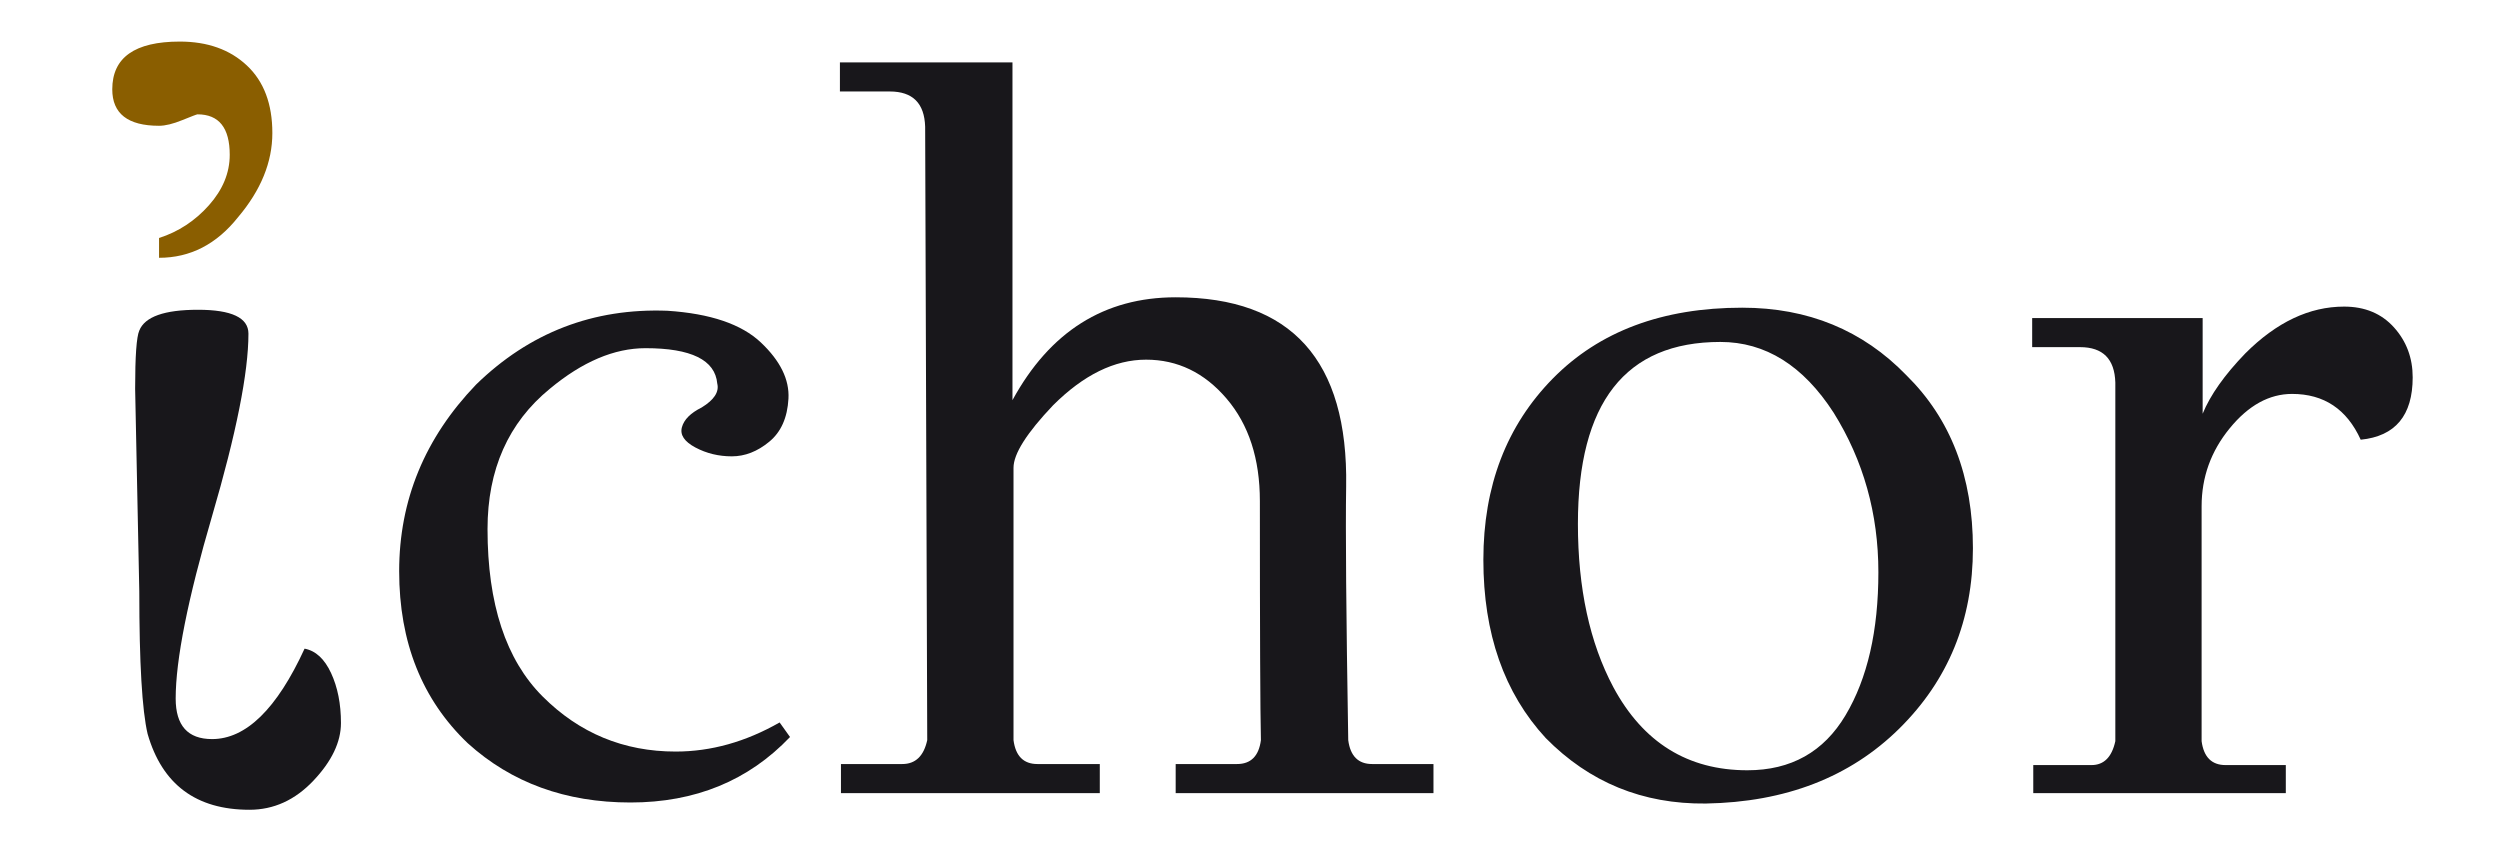
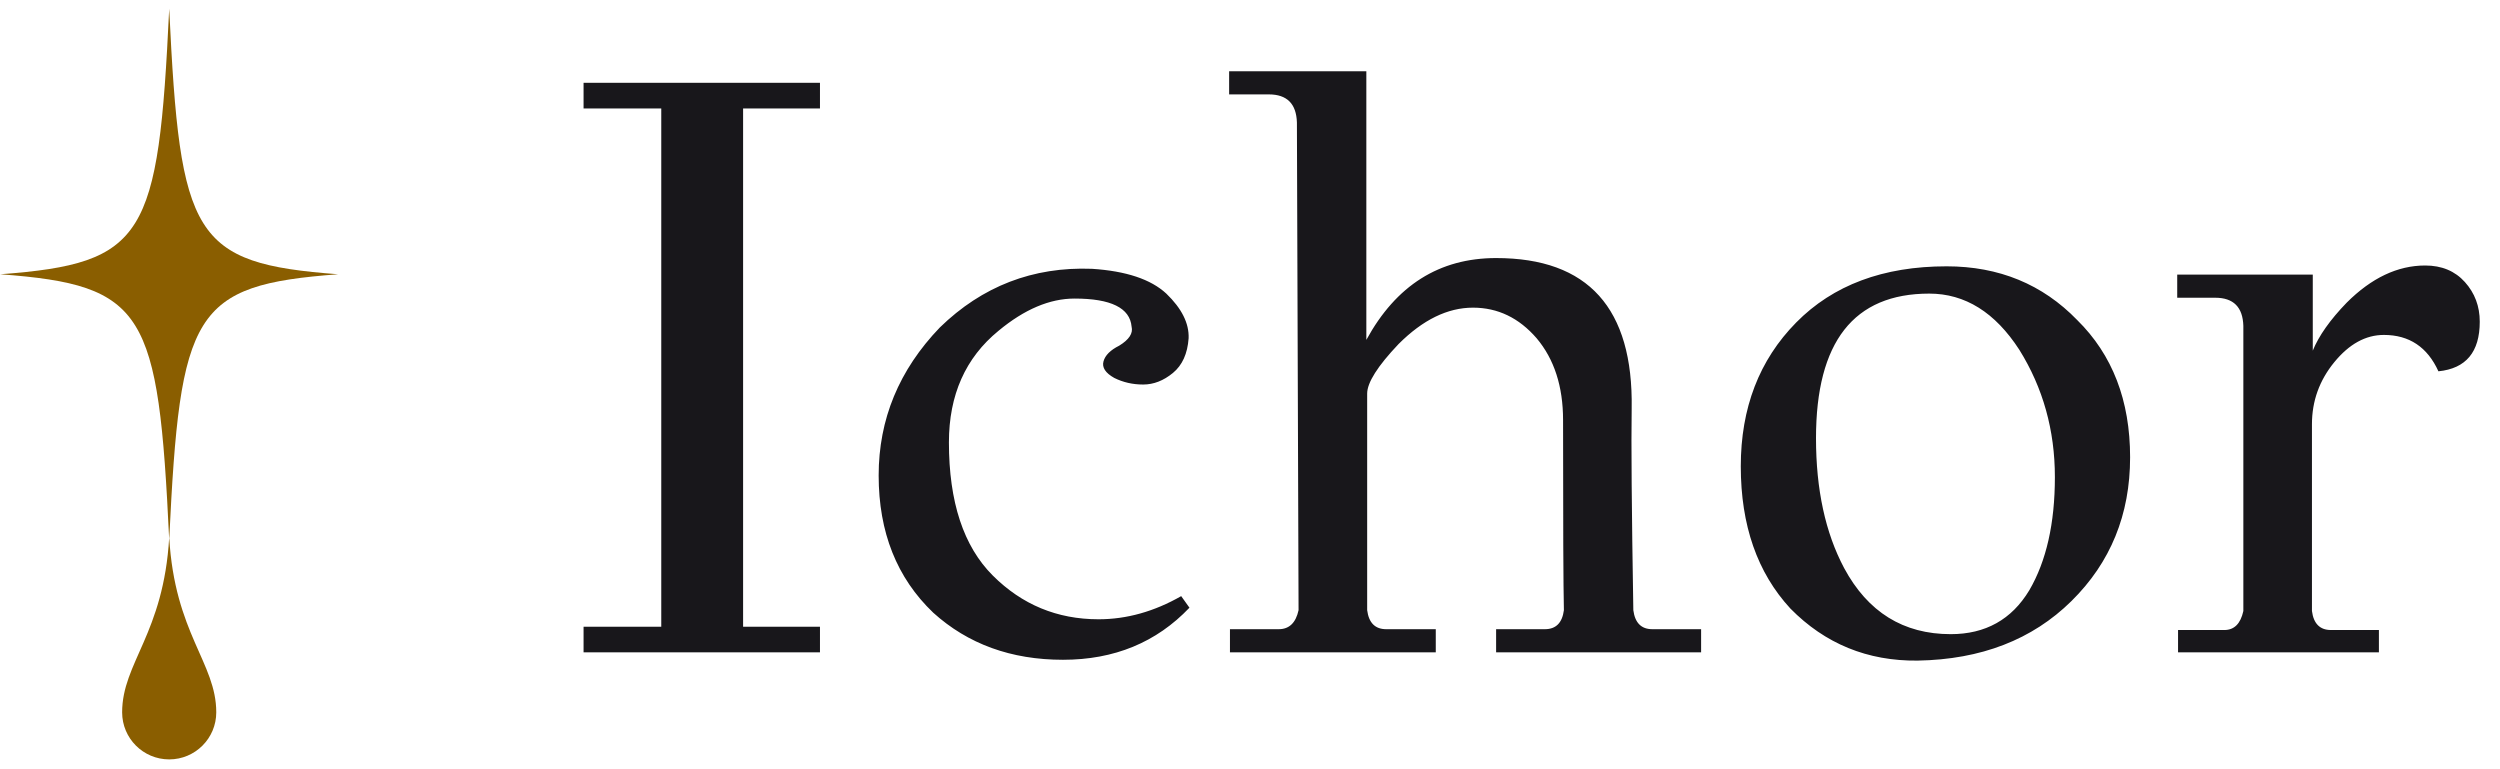
- <svg xmlns="http://www.w3.org/2000/svg" viewBox="0 43.4 481.0 164.6">
-   <g fill="#18171B">
-     <path d="M26.8 157.2 26.0 118.19Q26.0 108.8 26.8 107.0Q28.40 103.0 38.1 103.0Q47.80 103.0 47.80 107.6Q47.80 118.8 40.8 142.7Q33.8 166.6 33.8 177.8Q33.8 185.6 40.8 185.6Q50.6 185.6 58.6 168.2Q61.80 168.8 63.7 172.9Q65.6 177.0 65.6 182.5Q65.6 188.0 60.3 193.6Q55.0 199.2 48.0 199.2Q32.6 199.2 28.40 184.6Q26.8 177.8 26.8 157.2Z" />
-     <path d="M93.8 145.2Q93.8 166.8 104.4 177.4Q115.0 188.0 130.0 188.0Q140.2 188.0 150.0 182.4L152.0 185.2Q140.0 197.8 121.3 197.8Q102.6 197.8 90.0 186.4Q76.8 173.8 76.8 153.3Q76.8 132.8 91.6 117.39Q107.0 102.39 128.4 103.19Q140.8 104.0 146.4 109.3Q152.0 114.6 151.7 120.1Q151.4 125.6 148.0 128.39Q144.6 131.2 140.8 131.2Q137.0 131.2 133.8 129.5Q130.6 127.8 131.2 125.6Q131.8 123.39 135.0 121.8Q138.6 119.6 138.0 117.19Q137.39 110.39 124.19 110.39Q115.19 110.39 105.8 118.19Q93.8 128.0 93.8 145.2Z" />
-     <path d="M275.8 190.4V196.0H226.2V190.4H238.0Q242.0 190.4 242.60 185.8Q242.4 177.4 242.4 139.8Q242.4 127.6 236.0 120.1Q229.60 112.6 220.5 112.6Q211.4 112.6 202.6 121.39Q195.0 129.39 195.0 133.4V185.8Q195.6 190.4 199.6 190.4H211.6V196.0H161.8V190.4H173.6Q177.4 190.4 178.4 185.8L178.0 67.79Q177.8 61.0 171.2 61.0H161.6V55.40H194.8V120.39Q205.6 100.6 226.2 100.6Q259.6 100.6 259.0 137.0Q258.8 149.4 259.4 185.8Q260.0 190.4 264.0 190.4Z" />
-     <path d="M366.79 115.6Q379.59 128.2 379.59 148.89Q379.59 169.6 365.4 183.6Q351.2 197.6 328.2 198.0Q310.0 198.2 297.4 185.4Q285.4 172.4 285.4 151.10Q285.4 129.8 298.79 116.2Q312.2 102.6 335.2 102.6Q354.2 102.6 366.79 115.6ZM336.2 191.6Q348.79 191.6 355.09 181.0Q361.4 170.4 361.4 153.5Q361.4 136.6 352.79 122.8Q344.0 109.19 331.0 109.19Q303.59 109.19 303.59 144.2Q303.59 162.8 310.4 175.6Q319.0 191.6 336.2 191.6Z" />
-     <path d="M406.99 186.0V117.0Q406.79 110.19 400.2 110.19H390.99V104.6H423.79V123.0Q426.0 117.6 432.0 111.39Q441.0 102.39 451.0 102.39Q457.0 102.39 460.6 106.39Q464.2 110.39 464.2 116.0Q464.2 127.0 454.2 128.0Q450.2 119.19 441.0 119.19Q434.4 119.19 429.0 125.8Q423.59 132.4 423.59 140.8V186.0Q424.2 190.6 428.2 190.6H439.79V196.0H391.2V190.6H402.4Q405.99 190.6 406.99 186.0Z" />
-   </g>
-   <path fill="#8A5E00" transform="translate(37.00 93.00) scale(1.0) translate(-37.00 -93.00)" d="M45.80 85.19Q39.6 93.0 30.6 93.0V89.19Q36.2 87.39 40.2 82.89Q44.2 78.39 44.2 73.19Q44.2 65.4 38.0 65.4Q37.8 65.4 35.1 66.5Q32.40 67.6 30.6 67.6Q21.6 67.6 21.6 60.59Q21.6 51.40 34.6 51.40Q42.6 51.40 47.5 56.0Q52.40 60.59 52.40 69.0Q52.40 77.39 45.80 85.19Z" />
+ <svg xmlns="http://www.w3.org/2000/svg" viewBox="0 -78.92 302.45 92.95">
+   <style>.wm-ink{fill:#18171B}.wm-mark{fill:#8A5E00}</style>
+   <path class="wm-ink" d="M99.2 -3.1V0H70.6V-3.1H80V-65.8H70.6V-68.9H99.2V-65.8H89.9V-3.1ZM114.8 -25.4Q114.8 -14.6 120.1 -9.3Q125.4 -4 132.9 -4Q138 -4 142.9 -6.8L143.9 -5.4Q137.9 0.9 128.6 0.9Q119.2 0.9 112.9 -4.8Q106.3 -11.1 106.3 -21.4Q106.3 -31.6 113.7 -39.3Q121.4 -46.8 132.1 -46.4Q138.3 -46 141.1 -43.4Q143.9 -40.7 143.8 -38Q143.6 -35.2 141.9 -33.8Q140.2 -32.4 138.3 -32.4Q136.4 -32.4 134.8 -33.2Q133.2 -34.1 133.5 -35.2Q133.8 -36.3 135.4 -37.1Q137.2 -38.2 136.9 -39.4Q136.6 -42.8 130 -42.8Q125.5 -42.8 120.8 -38.9Q114.8 -34 114.8 -25.4ZM205.8 -2.8V0H181V-2.8H186.9Q188.9 -2.8 189.2 -5.1Q189.1 -9.3 189.1 -28.1Q189.1 -34.2 185.9 -38Q182.7 -41.7 178.2 -41.7Q173.6 -41.7 169.2 -37.3Q165.4 -33.3 165.4 -31.3V-5.1Q165.7 -2.8 167.7 -2.8H173.7V0H148.8V-2.8H154.7Q156.6 -2.8 157.1 -5.1L156.9 -64.1Q156.8 -67.5 153.5 -67.5H148.7V-70.3H165.3V-37.8Q170.7 -47.7 181 -47.7Q197.7 -47.7 197.4 -29.5Q197.3 -23.3 197.6 -5.1Q197.9 -2.8 199.9 -2.8ZM251.3 -40.2Q257.7 -33.9 257.7 -23.6Q257.7 -13.2 250.6 -6.2Q243.5 0.8 232 1Q222.9 1.1 216.6 -5.3Q210.6 -11.8 210.6 -22.5Q210.6 -33.1 217.3 -39.9Q224 -46.7 235.5 -46.7Q245 -46.7 251.3 -40.2ZM236 -2.2Q242.3 -2.2 245.5 -7.5Q248.6 -12.8 248.6 -21.2Q248.6 -29.7 244.3 -36.6Q239.9 -43.4 233.4 -43.4Q219.7 -43.4 219.7 -25.9Q219.7 -16.6 223.1 -10.2Q227.4 -2.2 236 -2.2ZM271.4 -5V-39.5Q271.3 -42.9 268 -42.9H263.4V-45.7H279.8V-36.5Q280.9 -39.2 283.9 -42.3Q288.4 -46.8 293.4 -46.8Q296.4 -46.8 298.2 -44.8Q300 -42.8 300 -40Q300 -34.5 295 -34Q293 -38.4 288.4 -38.4Q285.1 -38.4 282.4 -35.1Q279.7 -31.8 279.7 -27.6V-5Q280 -2.7 282 -2.7H287.8V0H263.5V-2.7H269.1Q270.9 -2.7 271.4 -5Z" />
+   <path class="wm-mark" transform="translate(20.47 -32.6) scale(2.92)" d="M0,-15.5C0.45,-6.04 0.98,-4.95 7,-4.5C0.98,-4.05 0.45,-2.96 0,6.5C-0.45,-2.96 -0.98,-4.05 -7,-4.5C-0.98,-4.95 -0.45,-6.04 0,-15.5ZM0,6.4C0.23,10.39 1.95,11.6 1.95,13.65A1.95,1.95 0 0 1 -1.95,13.65C-1.95,11.6 -0.23,10.39 0,6.4Z" />
</svg>
